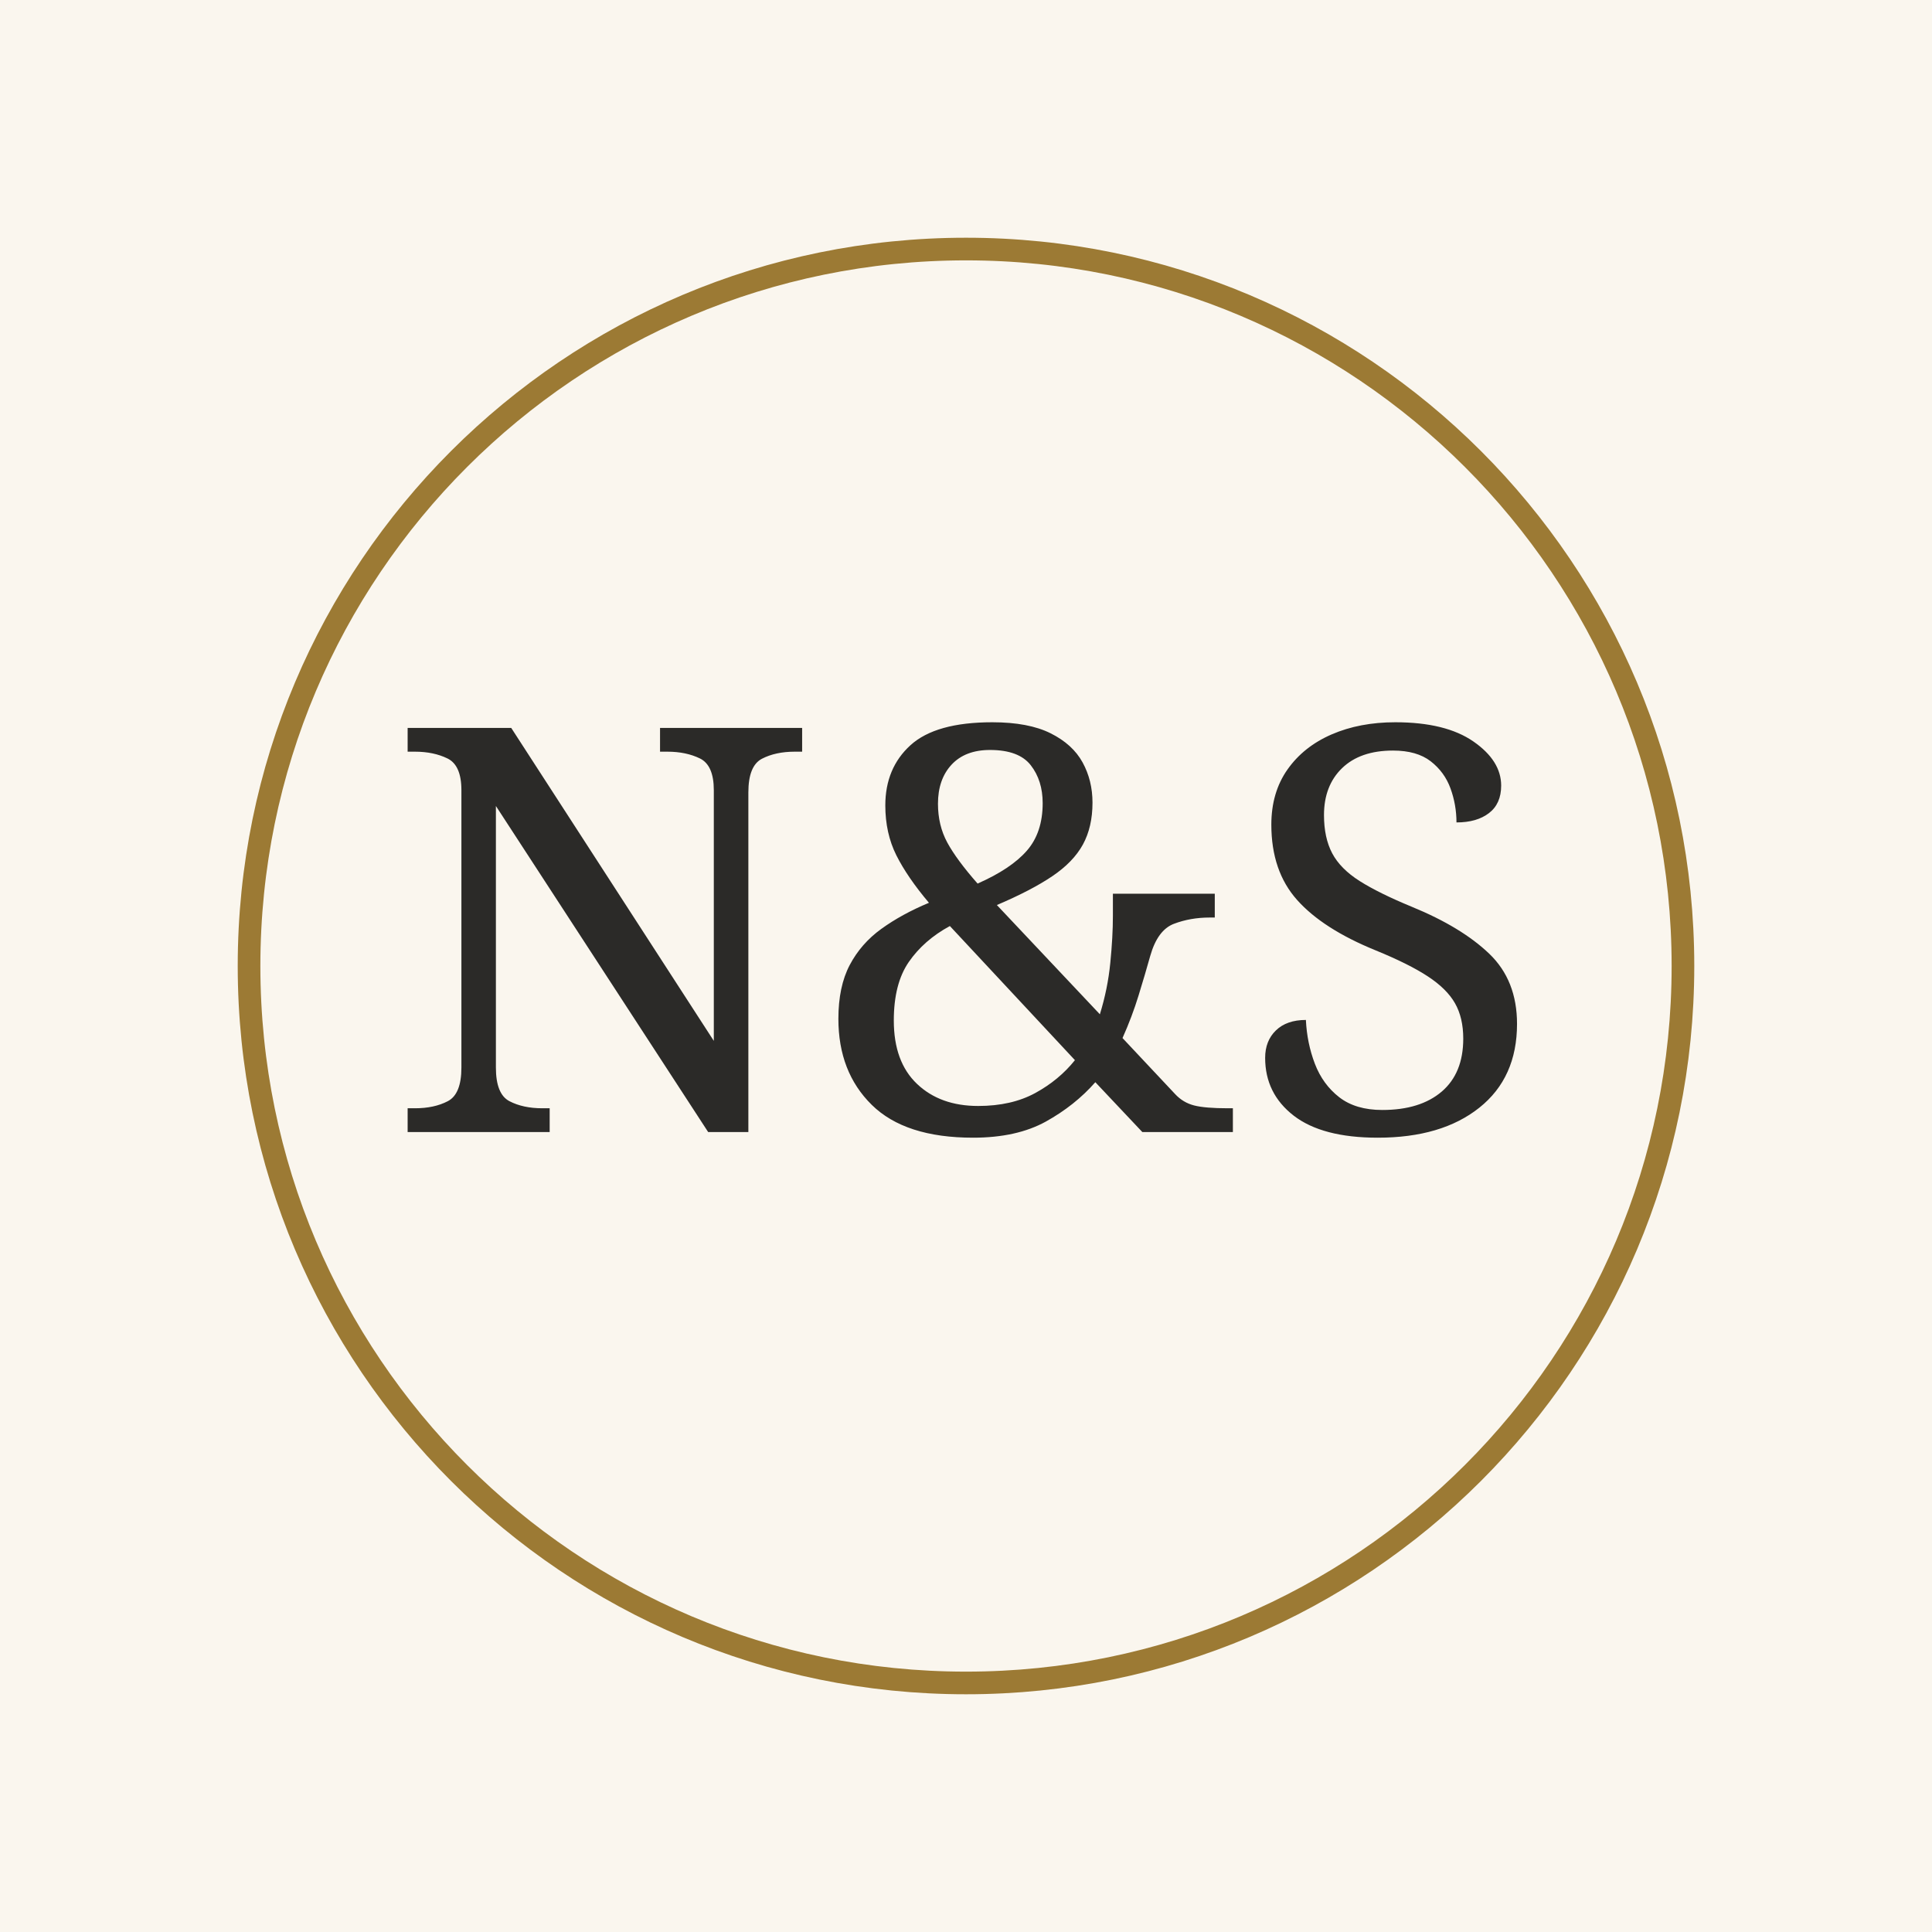
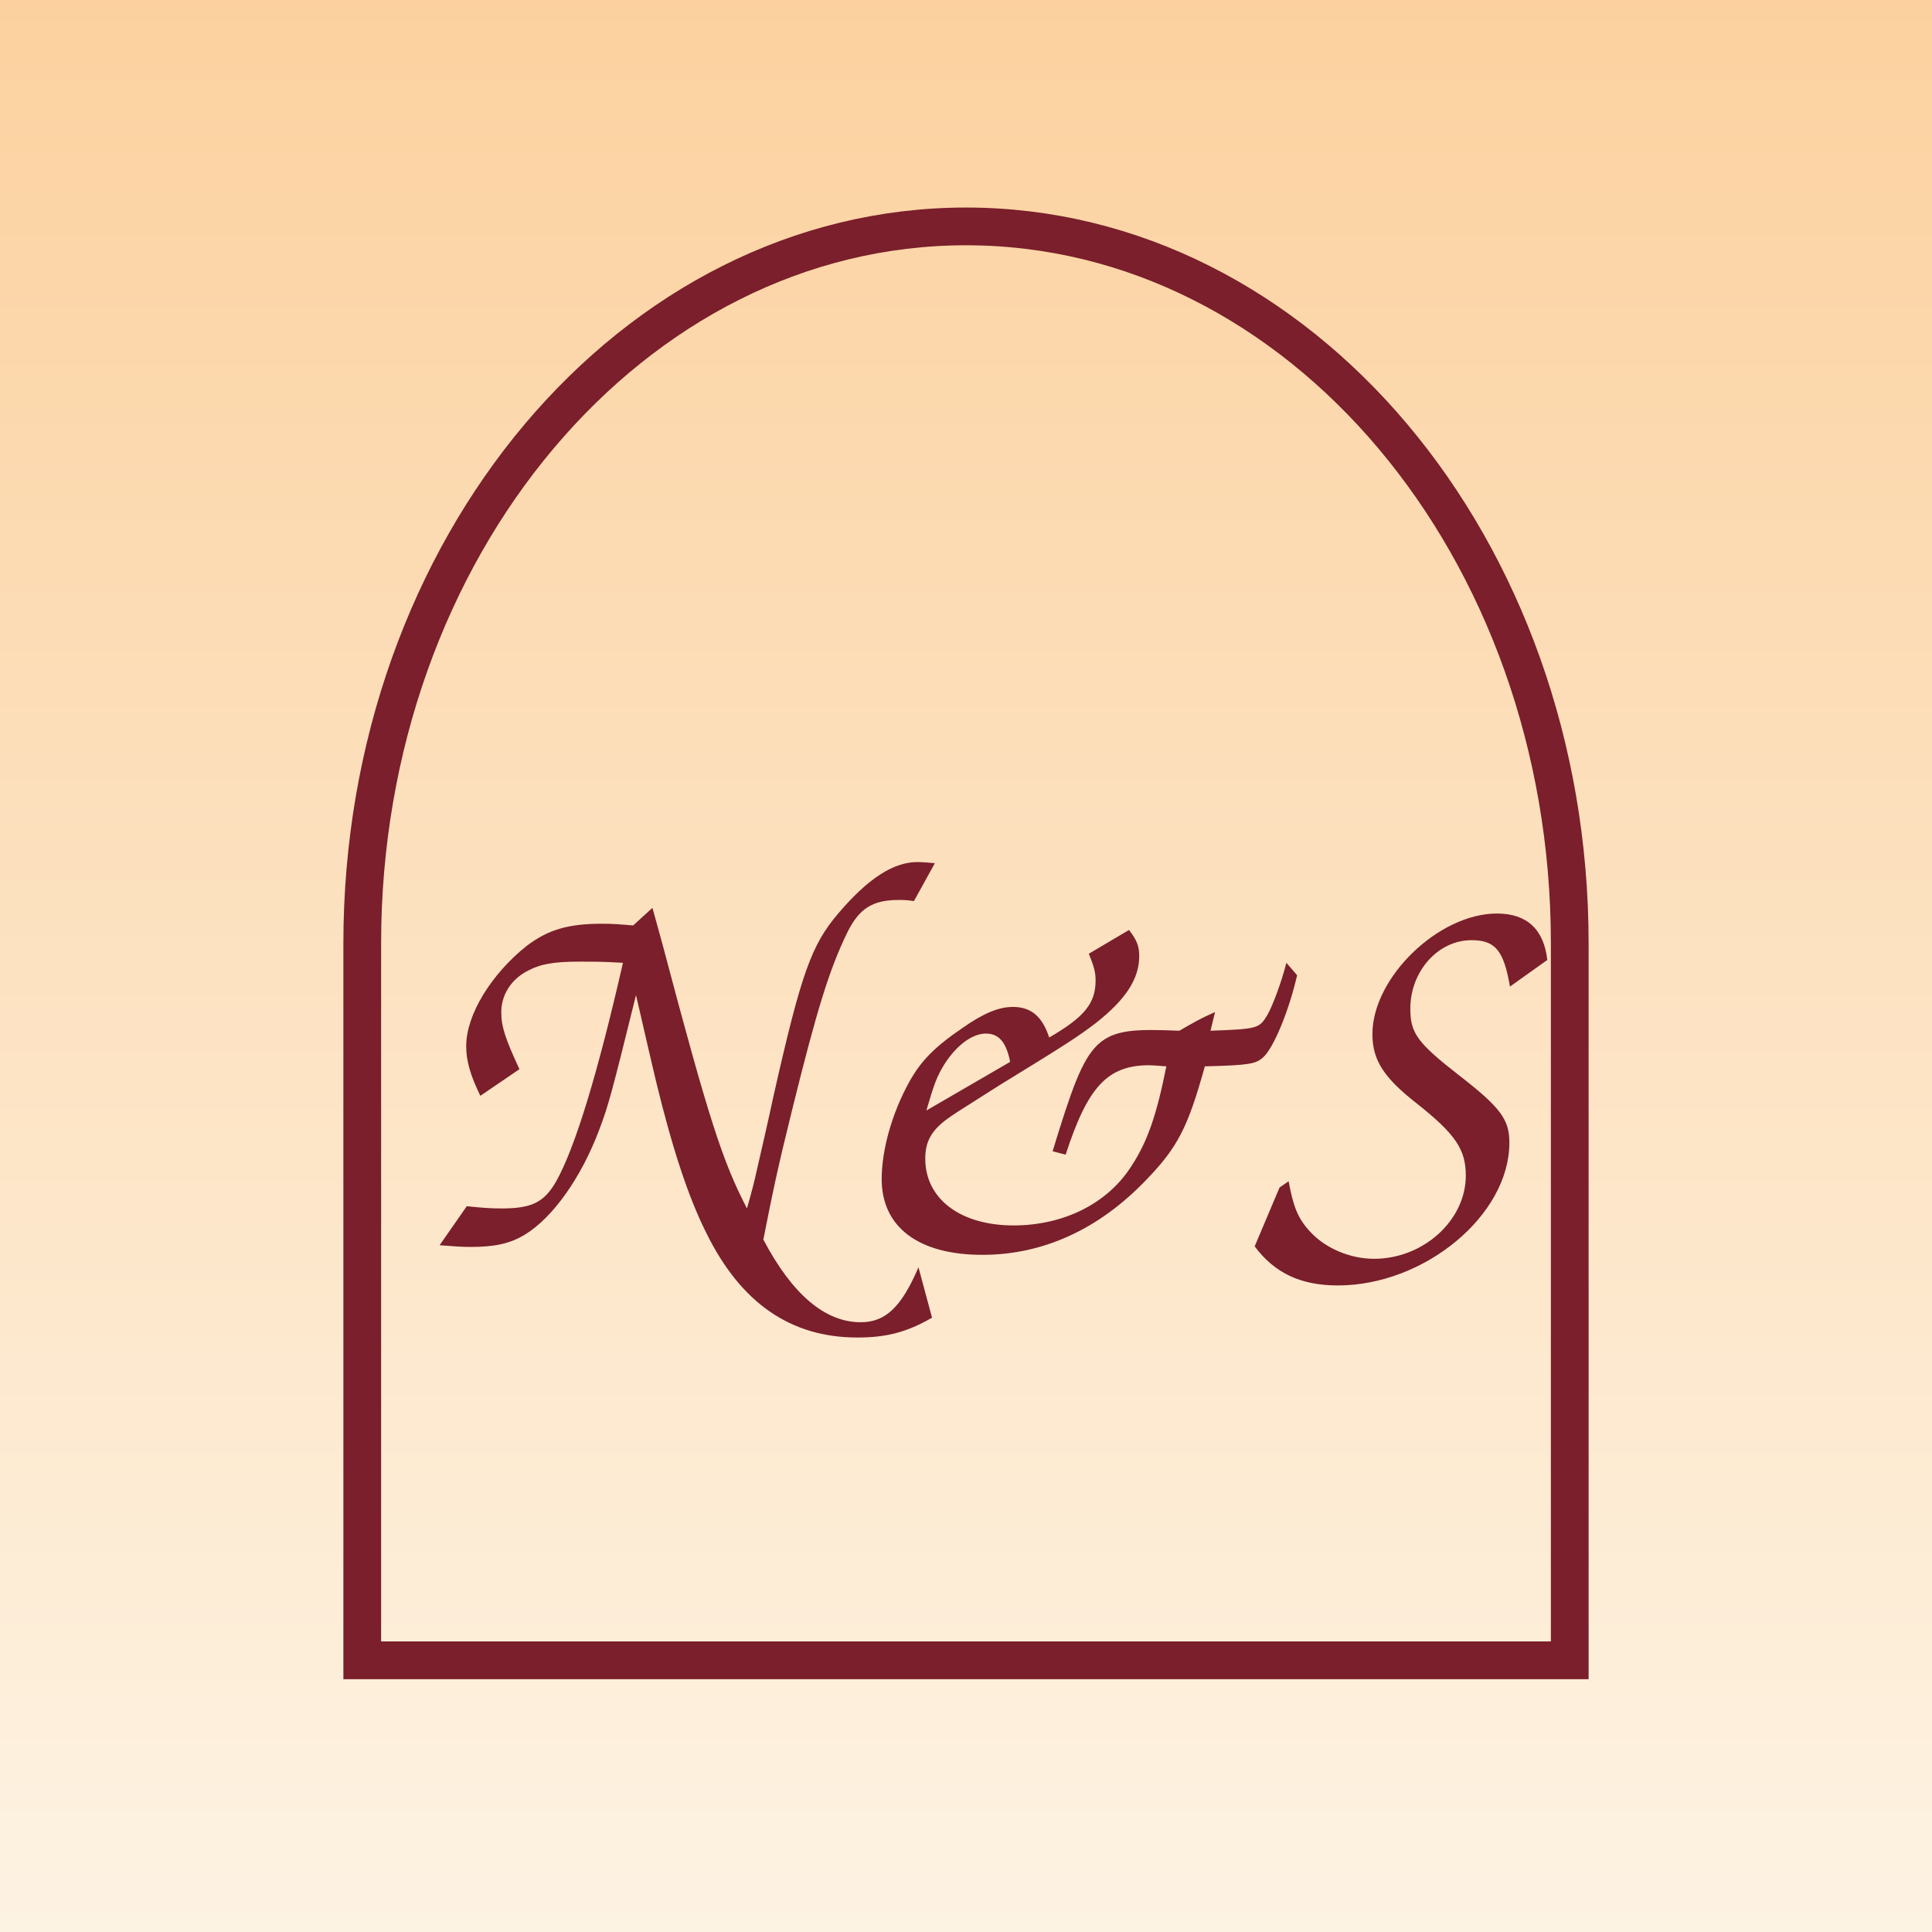
<svg xmlns="http://www.w3.org/2000/svg" viewBox="0 0 512 512">
-   <rect width="512" height="512" fill="#faf6ee" />
-   <circle cx="256" cy="256" r="190" fill="none" stroke="#9c7a34" stroke-width="6" />
-   <text x="256" y="300" font-family="Georgia,serif" font-size="150" text-anchor="middle" fill="#2b2a28">N&amp;S</text>
+   <defs>
+     <linearGradient id="g" x1="0" y1="0" x2="0" y2="1">
+       <stop offset="0" stop-color="#fcd19f" />
+       <stop offset="1" stop-color="#fdf3e3" />
+     </linearGradient>
+   </defs>
+   <rect width="512" height="512" fill="url(#g)" />
+   <path d="M96 440V250a160 190 0 0 1 320 0v190z" fill="none" stroke="#7a1f2b" stroke-width="10" />
+   <text x="256" y="330" font-family="Snell Roundhand,Brush Script MT,cursive" font-size="150" text-anchor="middle" fill="#7a1f2b">N&amp;S</text>
</svg>
